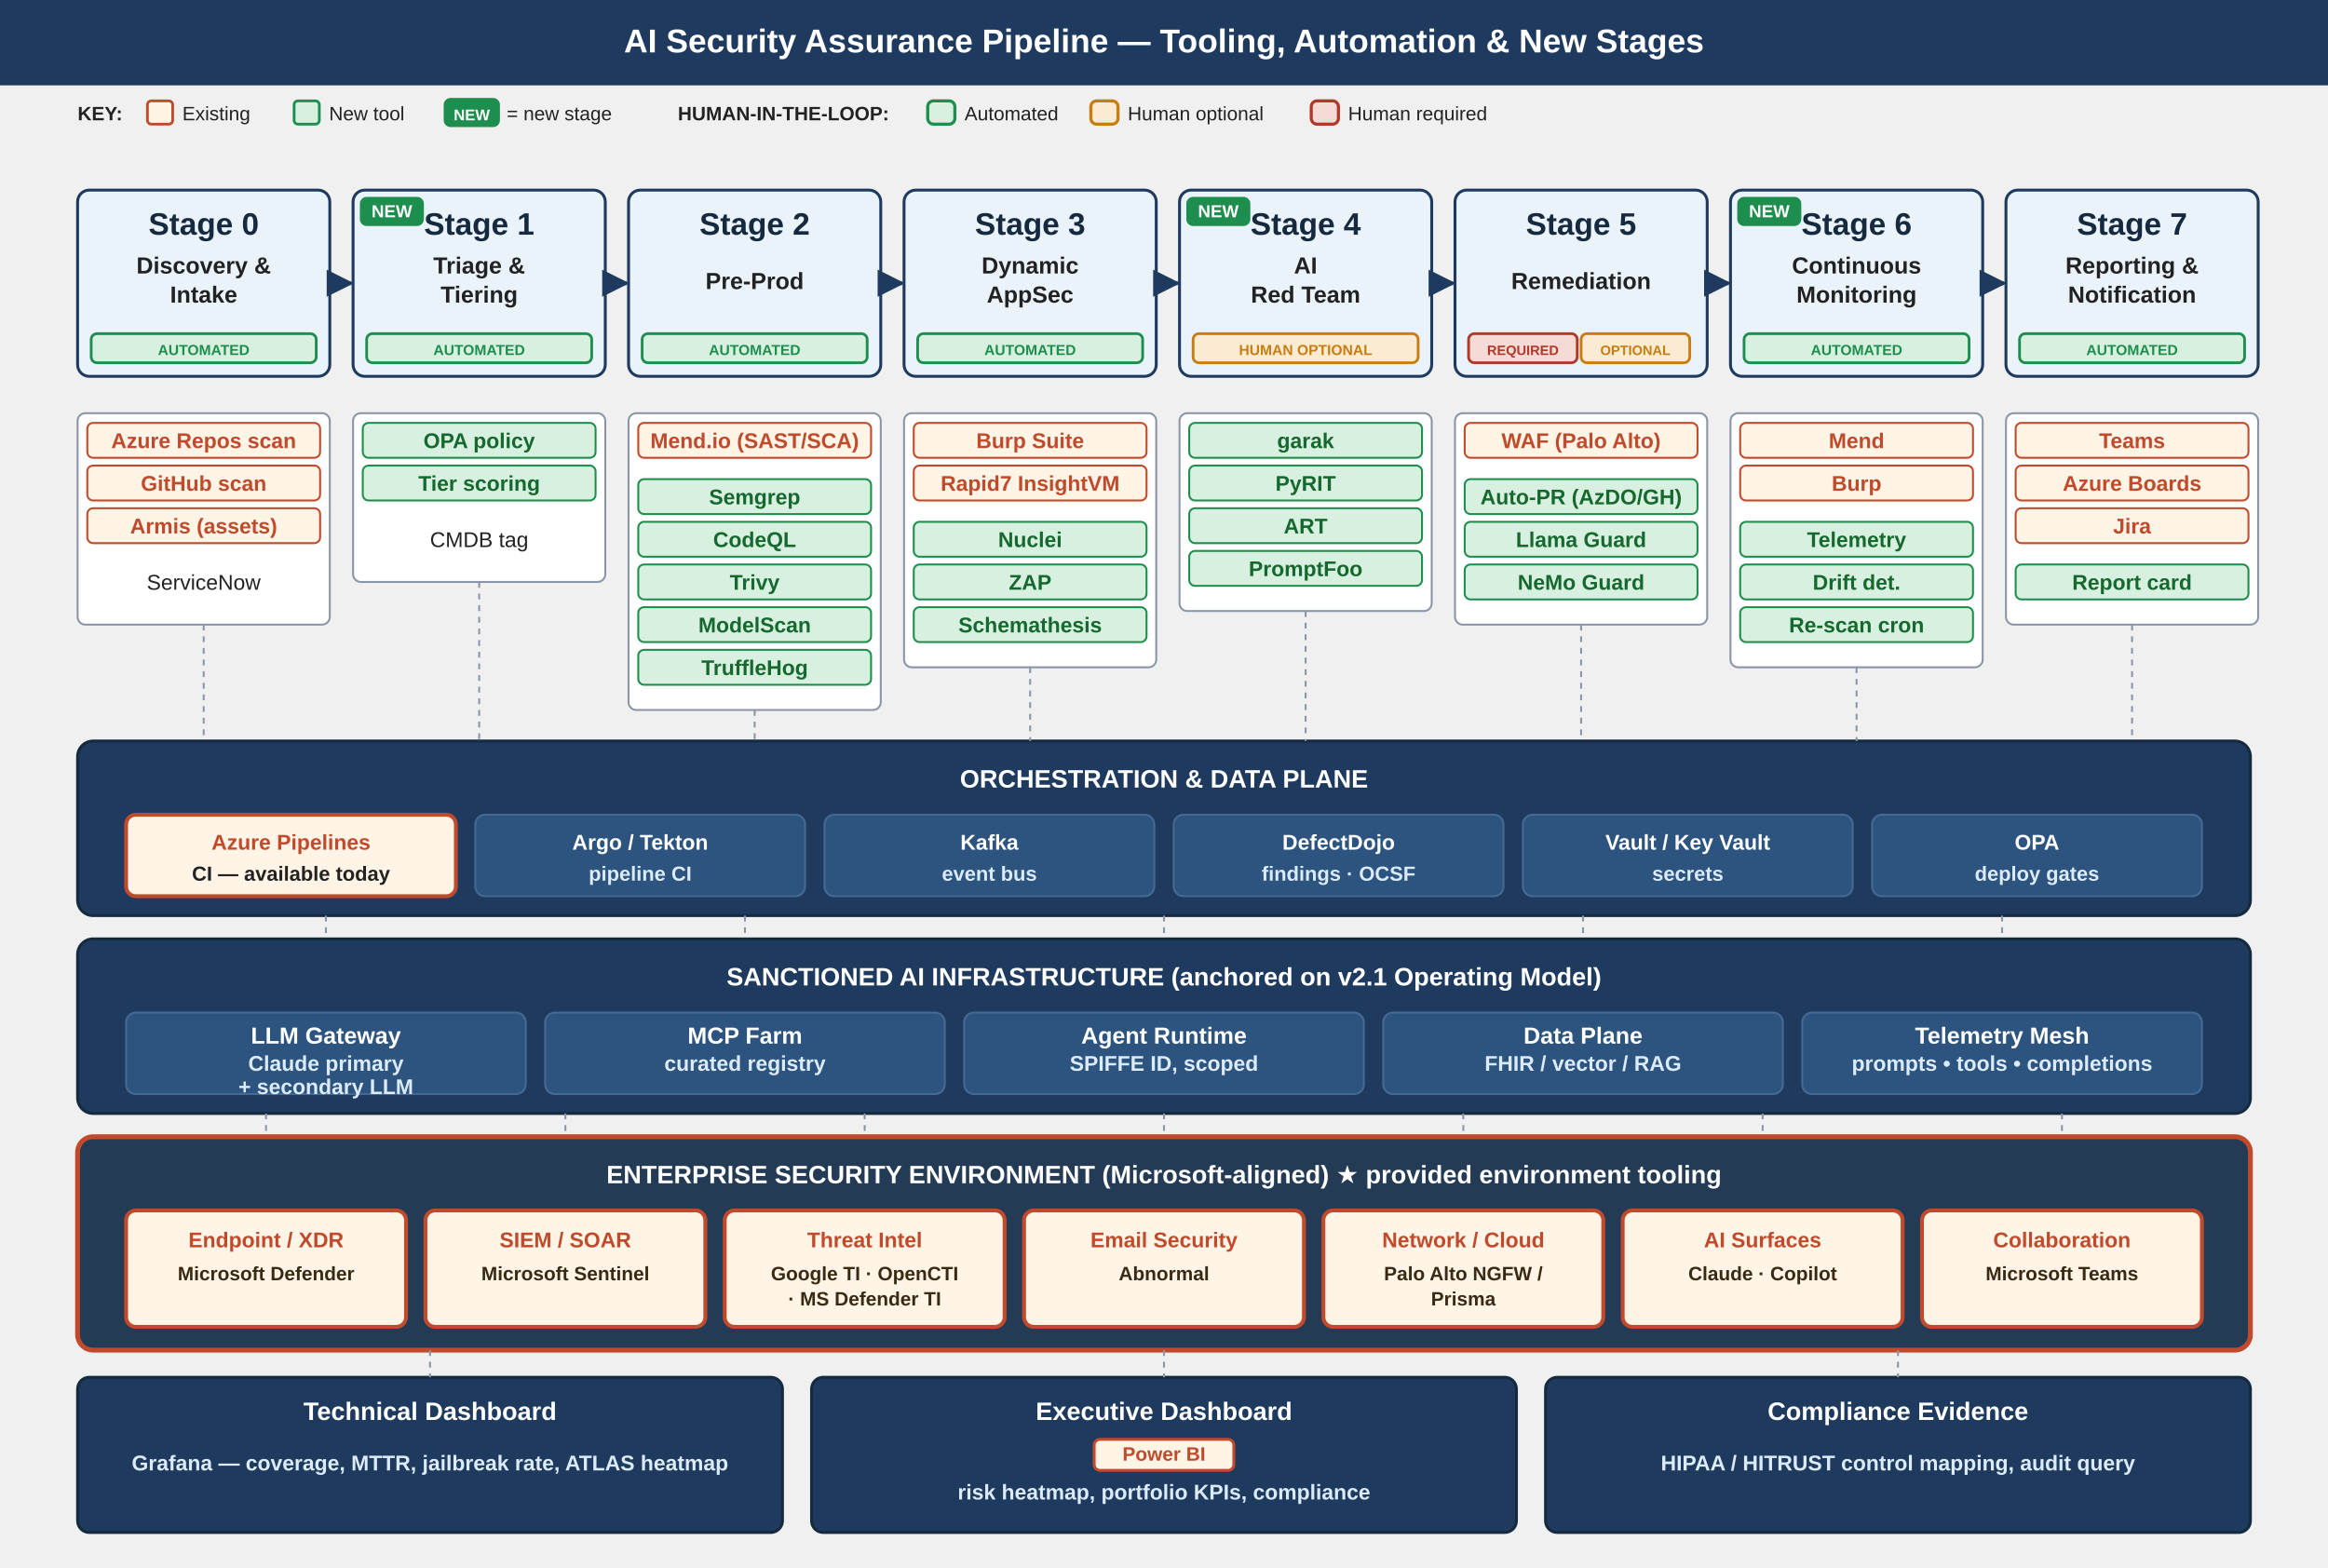
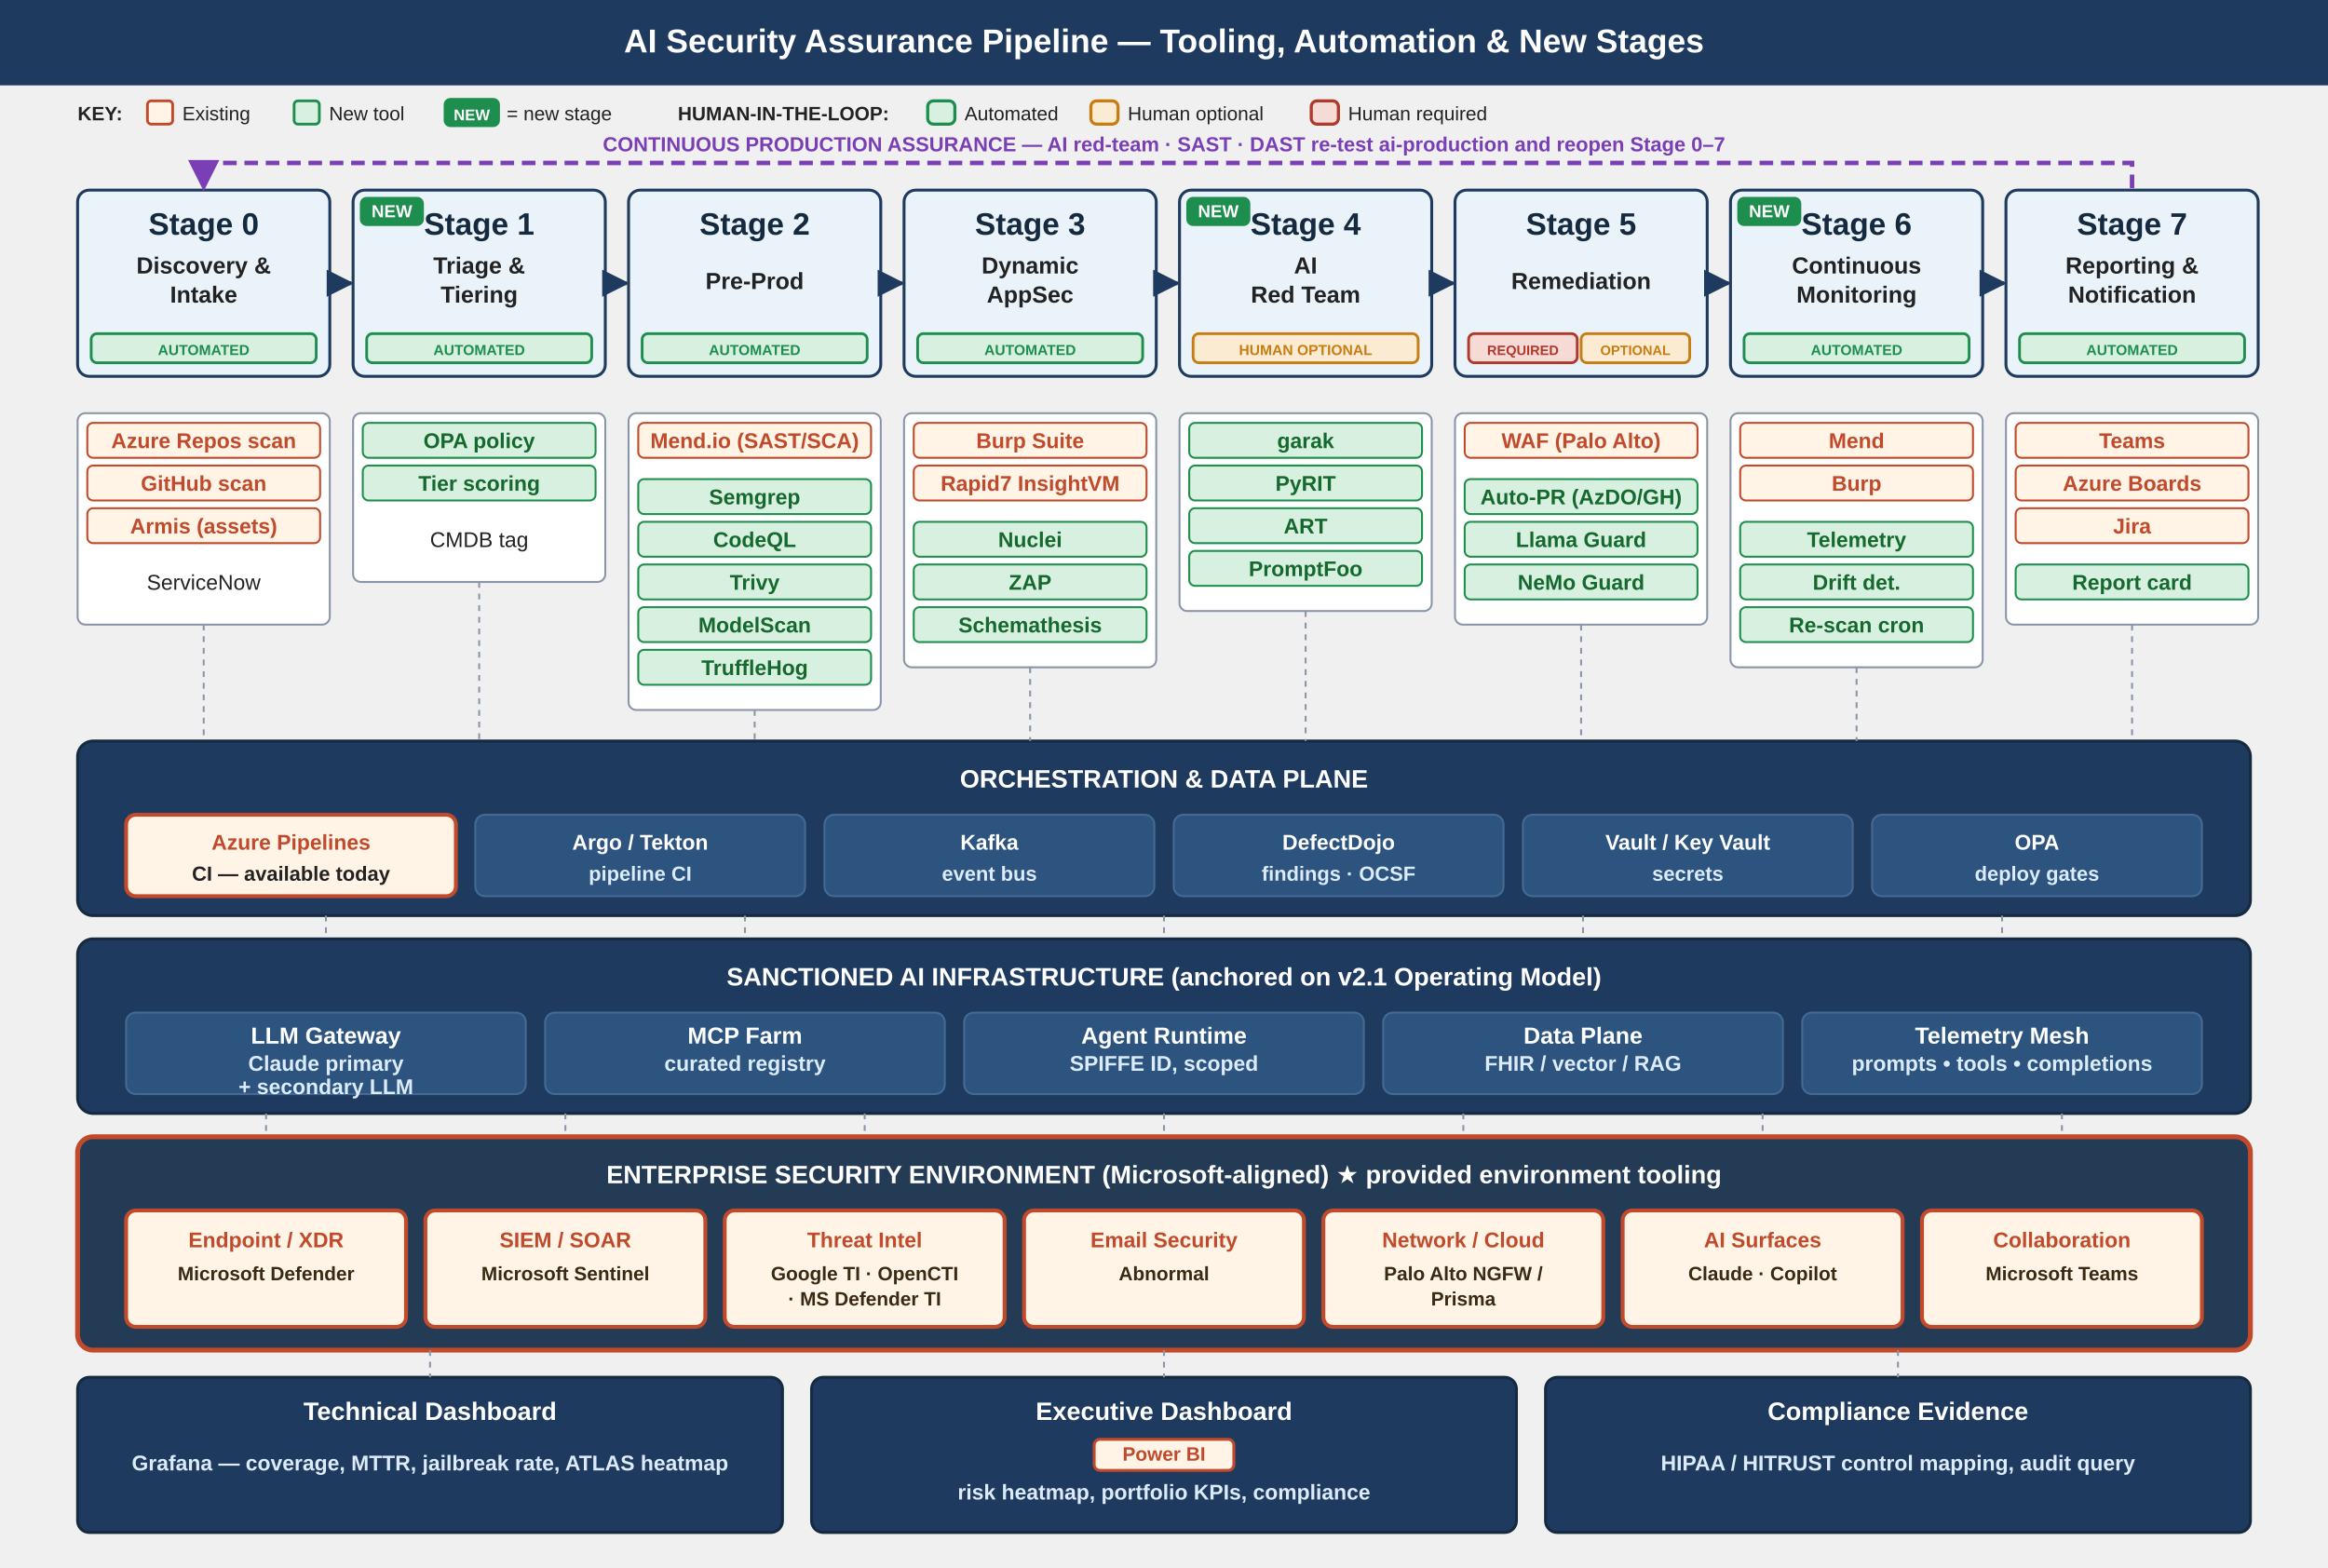
<svg xmlns="http://www.w3.org/2000/svg" width="1200" height="808" viewBox="0 0 1200 808" font-family="Arial, Helvetica, sans-serif">
  <defs>
    <marker id="arr" viewBox="0 0 10 10" refX="9" refY="5" markerWidth="7" markerHeight="7" orient="auto-start-reverse">
      <path d="M 0 0 L 10 5 L 0 10 z" fill="#1F3A5F" />
    </marker>
    <marker id="arrL" viewBox="0 0 10 10" refX="9" refY="5" markerWidth="7" markerHeight="7" orient="auto-start-reverse">
      <path d="M 0 0 L 10 5 L 0 10 z" fill="#8A95A8" />
    </marker>
    <marker id="arrA" viewBox="0 0 10 10" refX="9" refY="5" markerWidth="7" markerHeight="7" orient="auto-start-reverse">
      <path d="M 0 0 L 10 5 L 0 10 z" fill="#C04A2B" />
+     </marker>
+   </defs>
+   <defs>
+     <marker id="arrFb2" viewBox="0 0 10 10" refX="9" refY="5" markerWidth="7" markerHeight="7" orient="auto-start-reverse">
+       <path d="M0 0 L10 5 L0 10 z" fill="#7A3FB5" />
    </marker>
  </defs>
  <rect x="0" y="0" width="1200" height="44" fill="#1F3A5F" stroke="#1F3A5F" stroke-width="0" rx="0" ry="0" />
  <text x="600.0" y="27" font-size="17" fill="#FFFFFF" text-anchor="middle" font-weight="bold">AI Security Assurance Pipeline — Tooling, Automation &amp; New Stages</text>
  <text x="40" y="62" font-size="10" fill="#222222" text-anchor="start" font-weight="bold">KEY:</text>
  <rect x="76" y="52" width="13" height="12" fill="#FFF4E5" stroke="#C04A2B" stroke-width="1.4" rx="2" ry="2" />
  <text x="94" y="62" font-size="10" fill="#222222" text-anchor="start" font-weight="normal">Existing</text>
  <rect x="151.6" y="52" width="13" height="12" fill="#D8F0DF" stroke="#1E8E4E" stroke-width="1.4" rx="2" ry="2" />
  <text x="169.6" y="62" font-size="10" fill="#222222" text-anchor="start" font-weight="normal">New tool</text>
  <rect x="229.2" y="51" width="28" height="14" fill="#1E8E4E" stroke="#1E8E4E" stroke-width="1" rx="3" ry="3" />
  <text x="243.2" y="62" font-size="8" fill="#FFFFFF" text-anchor="middle" font-weight="bold">NEW</text>
  <text x="261.2" y="62" font-size="10" fill="#222222" text-anchor="start" font-weight="normal">= new stage</text>
  <text x="349.4" y="62" font-size="10" fill="#222222" text-anchor="start" font-weight="bold">HUMAN-IN-THE-LOOP:</text>
  <rect x="478.2" y="52" width="14" height="12" fill="#D8F0DF" stroke="#1E8E4E" stroke-width="1.6" rx="3" ry="3" />
  <text x="497.2" y="62" font-size="10" fill="#222222" text-anchor="start" font-weight="normal">Automated</text>
  <rect x="562.3" y="52" width="14" height="12" fill="#FBEBD2" stroke="#C77D11" stroke-width="1.6" rx="3" ry="3" />
  <text x="581.3" y="62" font-size="10" fill="#222222" text-anchor="start" font-weight="normal">Human optional</text>
  <rect x="675.9" y="52" width="14" height="12" fill="#F6DAD5" stroke="#B0392B" stroke-width="1.6" rx="3" ry="3" />
  <text x="694.9" y="62" font-size="10" fill="#222222" text-anchor="start" font-weight="normal">Human required</text>
  <rect x="40" y="98" width="130" height="96" fill="#EAF3FA" stroke="#1F3A5F" stroke-width="1.5" rx="6" ry="6" />
  <text x="105.0" y="121" font-size="16" fill="#15293F" text-anchor="middle" font-weight="bold">Stage 0</text>
  <text x="105.0" y="141" font-size="12" fill="#222222" text-anchor="middle" font-weight="bold">Discovery &amp;</text>
  <text x="105.0" y="156" font-size="12" fill="#222222" text-anchor="middle" font-weight="bold">Intake</text>
  <rect x="47.0" y="172" width="116.0" height="15" fill="#D8F0DF" stroke="#1E8E4E" stroke-width="1.4" rx="3" ry="3" />
  <text x="105.0" y="183" font-size="7.5" fill="#1E8E4E" text-anchor="middle" font-weight="bold">AUTOMATED</text>
  <line x1="171" y1="146.0" x2="181" y2="146.0" stroke="#1F3A5F" stroke-width="2" marker-end="url(#arr)" />
  <rect x="182" y="98" width="130" height="96" fill="#EAF3FA" stroke="#1F3A5F" stroke-width="1.5" rx="6" ry="6" />
  <text x="247.0" y="121" font-size="16" fill="#15293F" text-anchor="middle" font-weight="bold">Stage 1</text>
  <text x="247.0" y="141" font-size="12" fill="#222222" text-anchor="middle" font-weight="bold">Triage &amp;</text>
  <text x="247.0" y="156" font-size="12" fill="#222222" text-anchor="middle" font-weight="bold">Tiering</text>
  <rect x="186" y="102" width="32" height="14" fill="#1E8E4E" stroke="#1E8E4E" stroke-width="1" rx="3" ry="3" />
  <text x="202" y="112" font-size="9" fill="#FFFFFF" text-anchor="middle" font-weight="bold">NEW</text>
  <rect x="189.0" y="172" width="116.0" height="15" fill="#D8F0DF" stroke="#1E8E4E" stroke-width="1.4" rx="3" ry="3" />
  <text x="247.0" y="183" font-size="7.5" fill="#1E8E4E" text-anchor="middle" font-weight="bold">AUTOMATED</text>
  <line x1="313" y1="146.0" x2="323" y2="146.0" stroke="#1F3A5F" stroke-width="2" marker-end="url(#arr)" />
  <rect x="324" y="98" width="130" height="96" fill="#EAF3FA" stroke="#1F3A5F" stroke-width="1.5" rx="6" ry="6" />
  <text x="389.0" y="121" font-size="16" fill="#15293F" text-anchor="middle" font-weight="bold">Stage 2</text>
  <text x="389.0" y="149" font-size="12" fill="#222222" text-anchor="middle" font-weight="bold">Pre-Prod</text>
  <rect x="331.0" y="172" width="116.0" height="15" fill="#D8F0DF" stroke="#1E8E4E" stroke-width="1.4" rx="3" ry="3" />
  <text x="389.0" y="183" font-size="7.5" fill="#1E8E4E" text-anchor="middle" font-weight="bold">AUTOMATED</text>
  <line x1="455" y1="146.0" x2="465" y2="146.0" stroke="#1F3A5F" stroke-width="2" marker-end="url(#arr)" />
  <rect x="466" y="98" width="130" height="96" fill="#EAF3FA" stroke="#1F3A5F" stroke-width="1.5" rx="6" ry="6" />
  <text x="531.0" y="121" font-size="16" fill="#15293F" text-anchor="middle" font-weight="bold">Stage 3</text>
  <text x="531.0" y="141" font-size="12" fill="#222222" text-anchor="middle" font-weight="bold">Dynamic</text>
  <text x="531.0" y="156" font-size="12" fill="#222222" text-anchor="middle" font-weight="bold">AppSec</text>
  <rect x="473.0" y="172" width="116.0" height="15" fill="#D8F0DF" stroke="#1E8E4E" stroke-width="1.4" rx="3" ry="3" />
  <text x="531.0" y="183" font-size="7.5" fill="#1E8E4E" text-anchor="middle" font-weight="bold">AUTOMATED</text>
  <line x1="597" y1="146.0" x2="607" y2="146.0" stroke="#1F3A5F" stroke-width="2" marker-end="url(#arr)" />
  <rect x="608" y="98" width="130" height="96" fill="#EAF3FA" stroke="#1F3A5F" stroke-width="1.5" rx="6" ry="6" />
  <text x="673.0" y="121" font-size="16" fill="#15293F" text-anchor="middle" font-weight="bold">Stage 4</text>
  <text x="673.0" y="141" font-size="12" fill="#222222" text-anchor="middle" font-weight="bold">AI</text>
  <text x="673.0" y="156" font-size="12" fill="#222222" text-anchor="middle" font-weight="bold">Red Team</text>
  <rect x="612" y="102" width="32" height="14" fill="#1E8E4E" stroke="#1E8E4E" stroke-width="1" rx="3" ry="3" />
  <text x="628" y="112" font-size="9" fill="#FFFFFF" text-anchor="middle" font-weight="bold">NEW</text>
  <rect x="615.0" y="172" width="116.0" height="15" fill="#FBEBD2" stroke="#C77D11" stroke-width="1.4" rx="3" ry="3" />
  <text x="673.0" y="183" font-size="7.5" fill="#C77D11" text-anchor="middle" font-weight="bold">HUMAN OPTIONAL</text>
  <line x1="739" y1="146.0" x2="749" y2="146.0" stroke="#1F3A5F" stroke-width="2" marker-end="url(#arr)" />
  <rect x="750" y="98" width="130" height="96" fill="#EAF3FA" stroke="#1F3A5F" stroke-width="1.5" rx="6" ry="6" />
  <text x="815.0" y="121" font-size="16" fill="#15293F" text-anchor="middle" font-weight="bold">Stage 5</text>
  <text x="815.0" y="149" font-size="12" fill="#222222" text-anchor="middle" font-weight="bold">Remediation</text>
  <rect x="757.0" y="172" width="56.0" height="15" fill="#F6DAD5" stroke="#B0392B" stroke-width="1.4" rx="3" ry="3" />
  <text x="785.0" y="183" font-size="7" fill="#B0392B" text-anchor="middle" font-weight="bold">REQUIRED</text>
  <rect x="815.0" y="172" width="56.0" height="15" fill="#FBEBD2" stroke="#C77D11" stroke-width="1.4" rx="3" ry="3" />
  <text x="843.0" y="183" font-size="7" fill="#C77D11" text-anchor="middle" font-weight="bold">OPTIONAL</text>
  <line x1="881" y1="146.0" x2="891" y2="146.0" stroke="#1F3A5F" stroke-width="2" marker-end="url(#arr)" />
  <rect x="892" y="98" width="130" height="96" fill="#EAF3FA" stroke="#1F3A5F" stroke-width="1.5" rx="6" ry="6" />
  <text x="957.0" y="121" font-size="16" fill="#15293F" text-anchor="middle" font-weight="bold">Stage 6</text>
  <text x="957.0" y="141" font-size="12" fill="#222222" text-anchor="middle" font-weight="bold">Continuous</text>
  <text x="957.0" y="156" font-size="12" fill="#222222" text-anchor="middle" font-weight="bold">Monitoring</text>
  <rect x="896" y="102" width="32" height="14" fill="#1E8E4E" stroke="#1E8E4E" stroke-width="1" rx="3" ry="3" />
  <text x="912" y="112" font-size="9" fill="#FFFFFF" text-anchor="middle" font-weight="bold">NEW</text>
  <rect x="899.0" y="172" width="116.0" height="15" fill="#D8F0DF" stroke="#1E8E4E" stroke-width="1.4" rx="3" ry="3" />
  <text x="957.0" y="183" font-size="7.5" fill="#1E8E4E" text-anchor="middle" font-weight="bold">AUTOMATED</text>
  <line x1="1023" y1="146.0" x2="1033" y2="146.0" stroke="#1F3A5F" stroke-width="2" marker-end="url(#arr)" />
  <rect x="1034" y="98" width="130" height="96" fill="#EAF3FA" stroke="#1F3A5F" stroke-width="1.5" rx="6" ry="6" />
  <text x="1099.0" y="121" font-size="16" fill="#15293F" text-anchor="middle" font-weight="bold">Stage 7</text>
  <text x="1099.0" y="141" font-size="12" fill="#222222" text-anchor="middle" font-weight="bold">Reporting &amp;</text>
  <text x="1099.0" y="156" font-size="12" fill="#222222" text-anchor="middle" font-weight="bold">Notification</text>
  <rect x="1041.0" y="172" width="116.0" height="15" fill="#D8F0DF" stroke="#1E8E4E" stroke-width="1.4" rx="3" ry="3" />
  <text x="1099.0" y="183" font-size="7.5" fill="#1E8E4E" text-anchor="middle" font-weight="bold">AUTOMATED</text>
+   <path d="M 1099.0 97 L 1099.0 84 L 105.0 84 L 105.0 97" fill="none" stroke="#7A3FB5" stroke-width="2.3" stroke-dasharray="7 4" marker-end="url(#arrFb2)" />
+   <text x="600.0" y="78" font-size="10.5" fill="#7A3FB5" text-anchor="middle" font-weight="bold">CONTINUOUS PRODUCTION ASSURANCE — AI red-team · SAST · DAST re-test ai-production and reopen Stage 0–7</text>
  <rect x="40" y="213" width="130" height="109" fill="#FFFFFF" stroke="#8A95A8" stroke-width="1" rx="4" ry="4" />
  <rect x="45" y="218" width="120" height="18" fill="#FFF4E5" stroke="#C04A2B" stroke-width="1" rx="3" ry="3" />
  <text x="105.0" y="231" font-size="11" fill="#C04A2B" text-anchor="middle" font-weight="bold">Azure Repos scan</text>
  <rect x="45" y="240" width="120" height="18" fill="#FFF4E5" stroke="#C04A2B" stroke-width="1" rx="3" ry="3" />
  <text x="105.0" y="253" font-size="11" fill="#C04A2B" text-anchor="middle" font-weight="bold">GitHub scan</text>
  <rect x="45" y="262" width="120" height="18" fill="#FFF4E5" stroke="#C04A2B" stroke-width="1" rx="3" ry="3" />
  <text x="105.0" y="275" font-size="11" fill="#C04A2B" text-anchor="middle" font-weight="bold">Armis (assets)</text>
  <text x="105.0" y="304" font-size="11" fill="#222222" text-anchor="middle" font-weight="normal">ServiceNow</text>
  <rect x="182" y="213" width="130" height="87" fill="#FFFFFF" stroke="#8A95A8" stroke-width="1" rx="4" ry="4" />
  <rect x="187" y="218" width="120" height="18" fill="#D8F0DF" stroke="#1E8E4E" stroke-width="1" rx="3" ry="3" />
  <text x="247.0" y="231" font-size="11" fill="#15692F" text-anchor="middle" font-weight="bold">OPA policy</text>
  <rect x="187" y="240" width="120" height="18" fill="#D8F0DF" stroke="#1E8E4E" stroke-width="1" rx="3" ry="3" />
  <text x="247.0" y="253" font-size="11" fill="#15692F" text-anchor="middle" font-weight="bold">Tier scoring</text>
  <text x="247.0" y="282" font-size="11" fill="#222222" text-anchor="middle" font-weight="normal">CMDB tag</text>
  <rect x="324" y="213" width="130" height="153" fill="#FFFFFF" stroke="#8A95A8" stroke-width="1" rx="4" ry="4" />
  <rect x="329" y="218" width="120" height="18" fill="#FFF4E5" stroke="#C04A2B" stroke-width="1" rx="3" ry="3" />
  <text x="389.0" y="231" font-size="11" fill="#C04A2B" text-anchor="middle" font-weight="bold">Mend.io (SAST/SCA)</text>
  <rect x="329" y="247" width="120" height="18" fill="#D8F0DF" stroke="#1E8E4E" stroke-width="1" rx="3" ry="3" />
  <text x="389.0" y="260" font-size="11" fill="#15692F" text-anchor="middle" font-weight="bold">Semgrep</text>
  <rect x="329" y="269" width="120" height="18" fill="#D8F0DF" stroke="#1E8E4E" stroke-width="1" rx="3" ry="3" />
  <text x="389.0" y="282" font-size="11" fill="#15692F" text-anchor="middle" font-weight="bold">CodeQL</text>
  <rect x="329" y="291" width="120" height="18" fill="#D8F0DF" stroke="#1E8E4E" stroke-width="1" rx="3" ry="3" />
  <text x="389.0" y="304" font-size="11" fill="#15692F" text-anchor="middle" font-weight="bold">Trivy</text>
  <rect x="329" y="313" width="120" height="18" fill="#D8F0DF" stroke="#1E8E4E" stroke-width="1" rx="3" ry="3" />
  <text x="389.0" y="326" font-size="11" fill="#15692F" text-anchor="middle" font-weight="bold">ModelScan</text>
  <rect x="329" y="335" width="120" height="18" fill="#D8F0DF" stroke="#1E8E4E" stroke-width="1" rx="3" ry="3" />
  <text x="389.0" y="348" font-size="11" fill="#15692F" text-anchor="middle" font-weight="bold">TruffleHog</text>
  <rect x="466" y="213" width="130" height="131" fill="#FFFFFF" stroke="#8A95A8" stroke-width="1" rx="4" ry="4" />
  <rect x="471" y="218" width="120" height="18" fill="#FFF4E5" stroke="#C04A2B" stroke-width="1" rx="3" ry="3" />
  <text x="531.0" y="231" font-size="11" fill="#C04A2B" text-anchor="middle" font-weight="bold">Burp Suite</text>
  <rect x="471" y="240" width="120" height="18" fill="#FFF4E5" stroke="#C04A2B" stroke-width="1" rx="3" ry="3" />
  <text x="531.0" y="253" font-size="11" fill="#C04A2B" text-anchor="middle" font-weight="bold">Rapid7 InsightVM</text>
  <rect x="471" y="269" width="120" height="18" fill="#D8F0DF" stroke="#1E8E4E" stroke-width="1" rx="3" ry="3" />
  <text x="531.0" y="282" font-size="11" fill="#15692F" text-anchor="middle" font-weight="bold">Nuclei</text>
  <rect x="471" y="291" width="120" height="18" fill="#D8F0DF" stroke="#1E8E4E" stroke-width="1" rx="3" ry="3" />
  <text x="531.0" y="304" font-size="11" fill="#15692F" text-anchor="middle" font-weight="bold">ZAP</text>
  <rect x="471" y="313" width="120" height="18" fill="#D8F0DF" stroke="#1E8E4E" stroke-width="1" rx="3" ry="3" />
  <text x="531.0" y="326" font-size="11" fill="#15692F" text-anchor="middle" font-weight="bold">Schemathesis</text>
  <rect x="608" y="213" width="130" height="102" fill="#FFFFFF" stroke="#8A95A8" stroke-width="1" rx="4" ry="4" />
  <rect x="613" y="218" width="120" height="18" fill="#D8F0DF" stroke="#1E8E4E" stroke-width="1" rx="3" ry="3" />
  <text x="673.0" y="231" font-size="11" fill="#15692F" text-anchor="middle" font-weight="bold">garak</text>
  <rect x="613" y="240" width="120" height="18" fill="#D8F0DF" stroke="#1E8E4E" stroke-width="1" rx="3" ry="3" />
  <text x="673.0" y="253" font-size="11" fill="#15692F" text-anchor="middle" font-weight="bold">PyRIT</text>
  <rect x="613" y="262" width="120" height="18" fill="#D8F0DF" stroke="#1E8E4E" stroke-width="1" rx="3" ry="3" />
  <text x="673.0" y="275" font-size="11" fill="#15692F" text-anchor="middle" font-weight="bold">ART</text>
  <rect x="613" y="284" width="120" height="18" fill="#D8F0DF" stroke="#1E8E4E" stroke-width="1" rx="3" ry="3" />
  <text x="673.0" y="297" font-size="11" fill="#15692F" text-anchor="middle" font-weight="bold">PromptFoo</text>
  <rect x="750" y="213" width="130" height="109" fill="#FFFFFF" stroke="#8A95A8" stroke-width="1" rx="4" ry="4" />
  <rect x="755" y="218" width="120" height="18" fill="#FFF4E5" stroke="#C04A2B" stroke-width="1" rx="3" ry="3" />
  <text x="815.0" y="231" font-size="11" fill="#C04A2B" text-anchor="middle" font-weight="bold">WAF (Palo Alto)</text>
  <rect x="755" y="247" width="120" height="18" fill="#D8F0DF" stroke="#1E8E4E" stroke-width="1" rx="3" ry="3" />
  <text x="815.0" y="260" font-size="11" fill="#15692F" text-anchor="middle" font-weight="bold">Auto-PR (AzDO/GH)</text>
  <rect x="755" y="269" width="120" height="18" fill="#D8F0DF" stroke="#1E8E4E" stroke-width="1" rx="3" ry="3" />
  <text x="815.0" y="282" font-size="11" fill="#15692F" text-anchor="middle" font-weight="bold">Llama Guard</text>
  <rect x="755" y="291" width="120" height="18" fill="#D8F0DF" stroke="#1E8E4E" stroke-width="1" rx="3" ry="3" />
  <text x="815.0" y="304" font-size="11" fill="#15692F" text-anchor="middle" font-weight="bold">NeMo Guard</text>
  <rect x="892" y="213" width="130" height="131" fill="#FFFFFF" stroke="#8A95A8" stroke-width="1" rx="4" ry="4" />
  <rect x="897" y="218" width="120" height="18" fill="#FFF4E5" stroke="#C04A2B" stroke-width="1" rx="3" ry="3" />
  <text x="957.0" y="231" font-size="11" fill="#C04A2B" text-anchor="middle" font-weight="bold">Mend</text>
  <rect x="897" y="240" width="120" height="18" fill="#FFF4E5" stroke="#C04A2B" stroke-width="1" rx="3" ry="3" />
  <text x="957.0" y="253" font-size="11" fill="#C04A2B" text-anchor="middle" font-weight="bold">Burp</text>
  <rect x="897" y="269" width="120" height="18" fill="#D8F0DF" stroke="#1E8E4E" stroke-width="1" rx="3" ry="3" />
  <text x="957.0" y="282" font-size="11" fill="#15692F" text-anchor="middle" font-weight="bold">Telemetry</text>
  <rect x="897" y="291" width="120" height="18" fill="#D8F0DF" stroke="#1E8E4E" stroke-width="1" rx="3" ry="3" />
  <text x="957.0" y="304" font-size="11" fill="#15692F" text-anchor="middle" font-weight="bold">Drift det.</text>
  <rect x="897" y="313" width="120" height="18" fill="#D8F0DF" stroke="#1E8E4E" stroke-width="1" rx="3" ry="3" />
  <text x="957.0" y="326" font-size="11" fill="#15692F" text-anchor="middle" font-weight="bold">Re-scan cron</text>
  <rect x="1034" y="213" width="130" height="109" fill="#FFFFFF" stroke="#8A95A8" stroke-width="1" rx="4" ry="4" />
  <rect x="1039" y="218" width="120" height="18" fill="#FFF4E5" stroke="#C04A2B" stroke-width="1" rx="3" ry="3" />
  <text x="1099.0" y="231" font-size="11" fill="#C04A2B" text-anchor="middle" font-weight="bold">Teams</text>
  <rect x="1039" y="240" width="120" height="18" fill="#FFF4E5" stroke="#C04A2B" stroke-width="1" rx="3" ry="3" />
  <text x="1099.0" y="253" font-size="11" fill="#C04A2B" text-anchor="middle" font-weight="bold">Azure Boards</text>
  <rect x="1039" y="262" width="120" height="18" fill="#FFF4E5" stroke="#C04A2B" stroke-width="1" rx="3" ry="3" />
  <text x="1099.0" y="275" font-size="11" fill="#C04A2B" text-anchor="middle" font-weight="bold">Jira</text>
  <rect x="1039" y="291" width="120" height="18" fill="#D8F0DF" stroke="#1E8E4E" stroke-width="1" rx="3" ry="3" />
  <text x="1099.0" y="304" font-size="11" fill="#15692F" text-anchor="middle" font-weight="bold">Report card</text>
  <rect x="40" y="382" width="1120" height="90" fill="#1F3A5F" stroke="#15293F" stroke-width="1.5" rx="8" ry="8" />
  <text x="600.0" y="406" font-size="13" fill="#FFFFFF" text-anchor="middle" font-weight="bold">ORCHESTRATION &amp; DATA PLANE</text>
  <rect x="65.0" y="420" width="170.0" height="42" fill="#FFF4E5" stroke="#C04A2B" stroke-width="2" rx="5" ry="5" />
  <text x="150.0" y="438" font-size="11" fill="#C04A2B" text-anchor="middle" font-weight="bold">Azure Pipelines</text>
  <text x="150.0" y="454" font-size="10.5" fill="#222222" text-anchor="middle" font-weight="bold">CI — available today</text>
  <rect x="245.0" y="420" width="170.0" height="42" fill="#2C547F" stroke="#456A92" stroke-width="1" rx="5" ry="5" />
  <text x="330.0" y="438" font-size="11" fill="#FFFFFF" text-anchor="middle" font-weight="bold">Argo / Tekton</text>
  <text x="330.0" y="454" font-size="10.5" fill="#DCEBFA" text-anchor="middle" font-weight="bold">pipeline CI</text>
  <rect x="425.0" y="420" width="170.0" height="42" fill="#2C547F" stroke="#456A92" stroke-width="1" rx="5" ry="5" />
  <text x="510.0" y="438" font-size="11" fill="#FFFFFF" text-anchor="middle" font-weight="bold">Kafka</text>
  <text x="510.0" y="454" font-size="10.5" fill="#DCEBFA" text-anchor="middle" font-weight="bold">event bus</text>
  <rect x="605.0" y="420" width="170.0" height="42" fill="#2C547F" stroke="#456A92" stroke-width="1" rx="5" ry="5" />
  <text x="690.0" y="438" font-size="11" fill="#FFFFFF" text-anchor="middle" font-weight="bold">DefectDojo</text>
  <text x="690.0" y="454" font-size="10.5" fill="#DCEBFA" text-anchor="middle" font-weight="bold">findings · OCSF</text>
  <rect x="785.0" y="420" width="170.0" height="42" fill="#2C547F" stroke="#456A92" stroke-width="1" rx="5" ry="5" />
  <text x="870.0" y="438" font-size="11" fill="#FFFFFF" text-anchor="middle" font-weight="bold">Vault / Key Vault</text>
  <text x="870.0" y="454" font-size="10.5" fill="#DCEBFA" text-anchor="middle" font-weight="bold">secrets</text>
  <rect x="965.0" y="420" width="170.0" height="42" fill="#2C547F" stroke="#456A92" stroke-width="1" rx="5" ry="5" />
  <text x="1050.0" y="438" font-size="11" fill="#FFFFFF" text-anchor="middle" font-weight="bold">OPA</text>
  <text x="1050.0" y="454" font-size="10.5" fill="#DCEBFA" text-anchor="middle" font-weight="bold">deploy gates</text>
  <rect x="40" y="484" width="1120" height="90" fill="#1F3A5F" stroke="#15293F" stroke-width="1.5" rx="8" ry="8" />
  <text x="600.0" y="508" font-size="13" fill="#FFFFFF" text-anchor="middle" font-weight="bold">SANCTIONED AI INFRASTRUCTURE  (anchored on v2.1 Operating Model)</text>
  <rect x="65.0" y="522" width="206.0" height="42" fill="#2C547F" stroke="#456A92" stroke-width="1" rx="5" ry="5" />
  <text x="168.0" y="538" font-size="12" fill="#FFFFFF" text-anchor="middle" font-weight="bold">LLM Gateway</text>
  <text x="168.0" y="552" font-size="11" fill="#DCEBFA" text-anchor="middle" font-weight="bold">Claude primary</text>
  <text x="168.0" y="564" font-size="11" fill="#DCEBFA" text-anchor="middle" font-weight="bold">+ secondary LLM</text>
  <rect x="281.0" y="522" width="206.0" height="42" fill="#2C547F" stroke="#456A92" stroke-width="1" rx="5" ry="5" />
  <text x="384.0" y="538" font-size="12" fill="#FFFFFF" text-anchor="middle" font-weight="bold">MCP Farm</text>
  <text x="384.0" y="552" font-size="11" fill="#DCEBFA" text-anchor="middle" font-weight="bold">curated registry</text>
  <rect x="497.0" y="522" width="206.0" height="42" fill="#2C547F" stroke="#456A92" stroke-width="1" rx="5" ry="5" />
  <text x="600.0" y="538" font-size="12" fill="#FFFFFF" text-anchor="middle" font-weight="bold">Agent Runtime</text>
  <text x="600.0" y="552" font-size="11" fill="#DCEBFA" text-anchor="middle" font-weight="bold">SPIFFE ID, scoped</text>
  <rect x="713.0" y="522" width="206.0" height="42" fill="#2C547F" stroke="#456A92" stroke-width="1" rx="5" ry="5" />
  <text x="816.0" y="538" font-size="12" fill="#FFFFFF" text-anchor="middle" font-weight="bold">Data Plane</text>
  <text x="816.0" y="552" font-size="11" fill="#DCEBFA" text-anchor="middle" font-weight="bold">FHIR / vector / RAG</text>
  <rect x="929.0" y="522" width="206.0" height="42" fill="#2C547F" stroke="#456A92" stroke-width="1" rx="5" ry="5" />
  <text x="1032.0" y="538" font-size="12" fill="#FFFFFF" text-anchor="middle" font-weight="bold">Telemetry Mesh</text>
  <text x="1032.0" y="552" font-size="11" fill="#DCEBFA" text-anchor="middle" font-weight="bold">prompts • tools • completions</text>
  <rect x="40" y="586" width="1120" height="110" fill="#243B55" stroke="#C04A2B" stroke-width="2.5" rx="8" ry="8" />
  <text x="600.0" y="610" font-size="13" fill="#FFFFFF" text-anchor="middle" font-weight="bold">ENTERPRISE SECURITY ENVIRONMENT  (Microsoft-aligned)   ★ provided environment tooling</text>
  <rect x="65.0" y="624" width="144.286" height="60" fill="#FFF4E5" stroke="#C04A2B" stroke-width="2" rx="5" ry="5" />
  <text x="137.143" y="643" font-size="11" fill="#C04A2B" text-anchor="middle" font-weight="bold">Endpoint / XDR</text>
  <text x="137.143" y="660" font-size="10" fill="#3a2a14" text-anchor="middle" font-weight="bold">Microsoft Defender</text>
  <rect x="219.286" y="624" width="144.286" height="60" fill="#FFF4E5" stroke="#C04A2B" stroke-width="2" rx="5" ry="5" />
  <text x="291.429" y="643" font-size="11" fill="#C04A2B" text-anchor="middle" font-weight="bold">SIEM / SOAR</text>
  <text x="291.429" y="660" font-size="10" fill="#3a2a14" text-anchor="middle" font-weight="bold">Microsoft Sentinel</text>
  <rect x="373.571" y="624" width="144.286" height="60" fill="#FFF4E5" stroke="#C04A2B" stroke-width="2" rx="5" ry="5" />
  <text x="445.714" y="643" font-size="11" fill="#C04A2B" text-anchor="middle" font-weight="bold">Threat Intel</text>
  <text x="445.714" y="660" font-size="10" fill="#3a2a14" text-anchor="middle" font-weight="bold">Google TI · OpenCTI</text>
  <text x="445.714" y="673" font-size="10" fill="#3a2a14" text-anchor="middle" font-weight="bold">· MS Defender TI</text>
  <rect x="527.857" y="624" width="144.286" height="60" fill="#FFF4E5" stroke="#C04A2B" stroke-width="2" rx="5" ry="5" />
  <text x="600.0" y="643" font-size="11" fill="#C04A2B" text-anchor="middle" font-weight="bold">Email Security</text>
  <text x="600.0" y="660" font-size="10" fill="#3a2a14" text-anchor="middle" font-weight="bold">Abnormal</text>
  <rect x="682.143" y="624" width="144.286" height="60" fill="#FFF4E5" stroke="#C04A2B" stroke-width="2" rx="5" ry="5" />
  <text x="754.286" y="643" font-size="11" fill="#C04A2B" text-anchor="middle" font-weight="bold">Network / Cloud</text>
  <text x="754.286" y="660" font-size="10" fill="#3a2a14" text-anchor="middle" font-weight="bold">Palo Alto NGFW /</text>
  <text x="754.286" y="673" font-size="10" fill="#3a2a14" text-anchor="middle" font-weight="bold">Prisma</text>
  <rect x="836.429" y="624" width="144.286" height="60" fill="#FFF4E5" stroke="#C04A2B" stroke-width="2" rx="5" ry="5" />
  <text x="908.571" y="643" font-size="11" fill="#C04A2B" text-anchor="middle" font-weight="bold">AI Surfaces</text>
  <text x="908.571" y="660" font-size="10" fill="#3a2a14" text-anchor="middle" font-weight="bold">Claude · Copilot</text>
  <rect x="990.714" y="624" width="144.286" height="60" fill="#FFF4E5" stroke="#C04A2B" stroke-width="2" rx="5" ry="5" />
  <text x="1062.857" y="643" font-size="11" fill="#C04A2B" text-anchor="middle" font-weight="bold">Collaboration</text>
  <text x="1062.857" y="660" font-size="10" fill="#3a2a14" text-anchor="middle" font-weight="bold">Microsoft Teams</text>
  <rect x="40.0" y="710" width="363.333" height="80" fill="#1F3A5F" stroke="#15293F" stroke-width="1.5" rx="6" ry="6" />
  <text x="221.667" y="732" font-size="13" fill="#FFFFFF" text-anchor="middle" font-weight="bold">Technical Dashboard</text>
  <text x="221.667" y="758" font-size="11" fill="#DCEBFA" text-anchor="middle" font-weight="bold">Grafana — coverage, MTTR, jailbreak rate, ATLAS heatmap</text>
  <rect x="418.333" y="710" width="363.333" height="80" fill="#1F3A5F" stroke="#15293F" stroke-width="1.5" rx="6" ry="6" />
  <text x="600.0" y="732" font-size="13" fill="#FFFFFF" text-anchor="middle" font-weight="bold">Executive Dashboard</text>
  <rect x="564.0" y="742" width="72" height="16" fill="#FFF4E5" stroke="#C04A2B" stroke-width="1.5" rx="3" ry="3" />
  <text x="600.0" y="753" font-size="10" fill="#C04A2B" text-anchor="middle" font-weight="bold">Power BI</text>
  <text x="600.0" y="773" font-size="11" fill="#DCEBFA" text-anchor="middle" font-weight="bold">risk heatmap, portfolio KPIs, compliance</text>
  <rect x="796.667" y="710" width="363.333" height="80" fill="#1F3A5F" stroke="#15293F" stroke-width="1.5" rx="6" ry="6" />
  <text x="978.333" y="732" font-size="13" fill="#FFFFFF" text-anchor="middle" font-weight="bold">Compliance Evidence</text>
  <text x="978.333" y="758" font-size="11" fill="#DCEBFA" text-anchor="middle" font-weight="bold">HIPAA / HITRUST control mapping, audit query</text>
  <line x1="105.0" y1="322" x2="105.0" y2="382" stroke="#8A95A8" stroke-width="1" stroke-dasharray="3 3" />
  <line x1="247.0" y1="300" x2="247.0" y2="382" stroke="#8A95A8" stroke-width="1" stroke-dasharray="3 3" />
  <line x1="389.0" y1="366" x2="389.0" y2="382" stroke="#8A95A8" stroke-width="1" stroke-dasharray="3 3" />
  <line x1="531.0" y1="344" x2="531.0" y2="382" stroke="#8A95A8" stroke-width="1" stroke-dasharray="3 3" />
  <line x1="673.0" y1="315" x2="673.0" y2="382" stroke="#8A95A8" stroke-width="1" stroke-dasharray="3 3" />
  <line x1="815.0" y1="322" x2="815.0" y2="382" stroke="#8A95A8" stroke-width="1" stroke-dasharray="3 3" />
  <line x1="957.0" y1="344" x2="957.0" y2="382" stroke="#8A95A8" stroke-width="1" stroke-dasharray="3 3" />
  <line x1="1099.0" y1="322" x2="1099.0" y2="382" stroke="#8A95A8" stroke-width="1" stroke-dasharray="3 3" />
  <line x1="168.0" y1="472" x2="168.0" y2="484" stroke="#8A95A8" stroke-width="1" stroke-dasharray="3 3" />
  <line x1="384.0" y1="472" x2="384.0" y2="484" stroke="#8A95A8" stroke-width="1" stroke-dasharray="3 3" />
  <line x1="600.0" y1="472" x2="600.0" y2="484" stroke="#8A95A8" stroke-width="1" stroke-dasharray="3 3" />
  <line x1="816.0" y1="472" x2="816.0" y2="484" stroke="#8A95A8" stroke-width="1" stroke-dasharray="3 3" />
  <line x1="1032.0" y1="472" x2="1032.0" y2="484" stroke="#8A95A8" stroke-width="1" stroke-dasharray="3 3" />
  <line x1="137.143" y1="574" x2="137.143" y2="586" stroke="#8A95A8" stroke-width="1" stroke-dasharray="3 3" />
  <line x1="291.429" y1="574" x2="291.429" y2="586" stroke="#8A95A8" stroke-width="1" stroke-dasharray="3 3" />
  <line x1="445.714" y1="574" x2="445.714" y2="586" stroke="#8A95A8" stroke-width="1" stroke-dasharray="3 3" />
  <line x1="600.0" y1="574" x2="600.0" y2="586" stroke="#8A95A8" stroke-width="1" stroke-dasharray="3 3" />
  <line x1="754.286" y1="574" x2="754.286" y2="586" stroke="#8A95A8" stroke-width="1" stroke-dasharray="3 3" />
  <line x1="908.571" y1="574" x2="908.571" y2="586" stroke="#8A95A8" stroke-width="1" stroke-dasharray="3 3" />
  <line x1="1062.857" y1="574" x2="1062.857" y2="586" stroke="#8A95A8" stroke-width="1" stroke-dasharray="3 3" />
  <line x1="221.667" y1="696" x2="221.667" y2="710" stroke="#8A95A8" stroke-width="1" stroke-dasharray="3 3" />
  <line x1="600.0" y1="696" x2="600.0" y2="710" stroke="#8A95A8" stroke-width="1" stroke-dasharray="3 3" />
  <line x1="978.333" y1="696" x2="978.333" y2="710" stroke="#8A95A8" stroke-width="1" stroke-dasharray="3 3" />
</svg>
